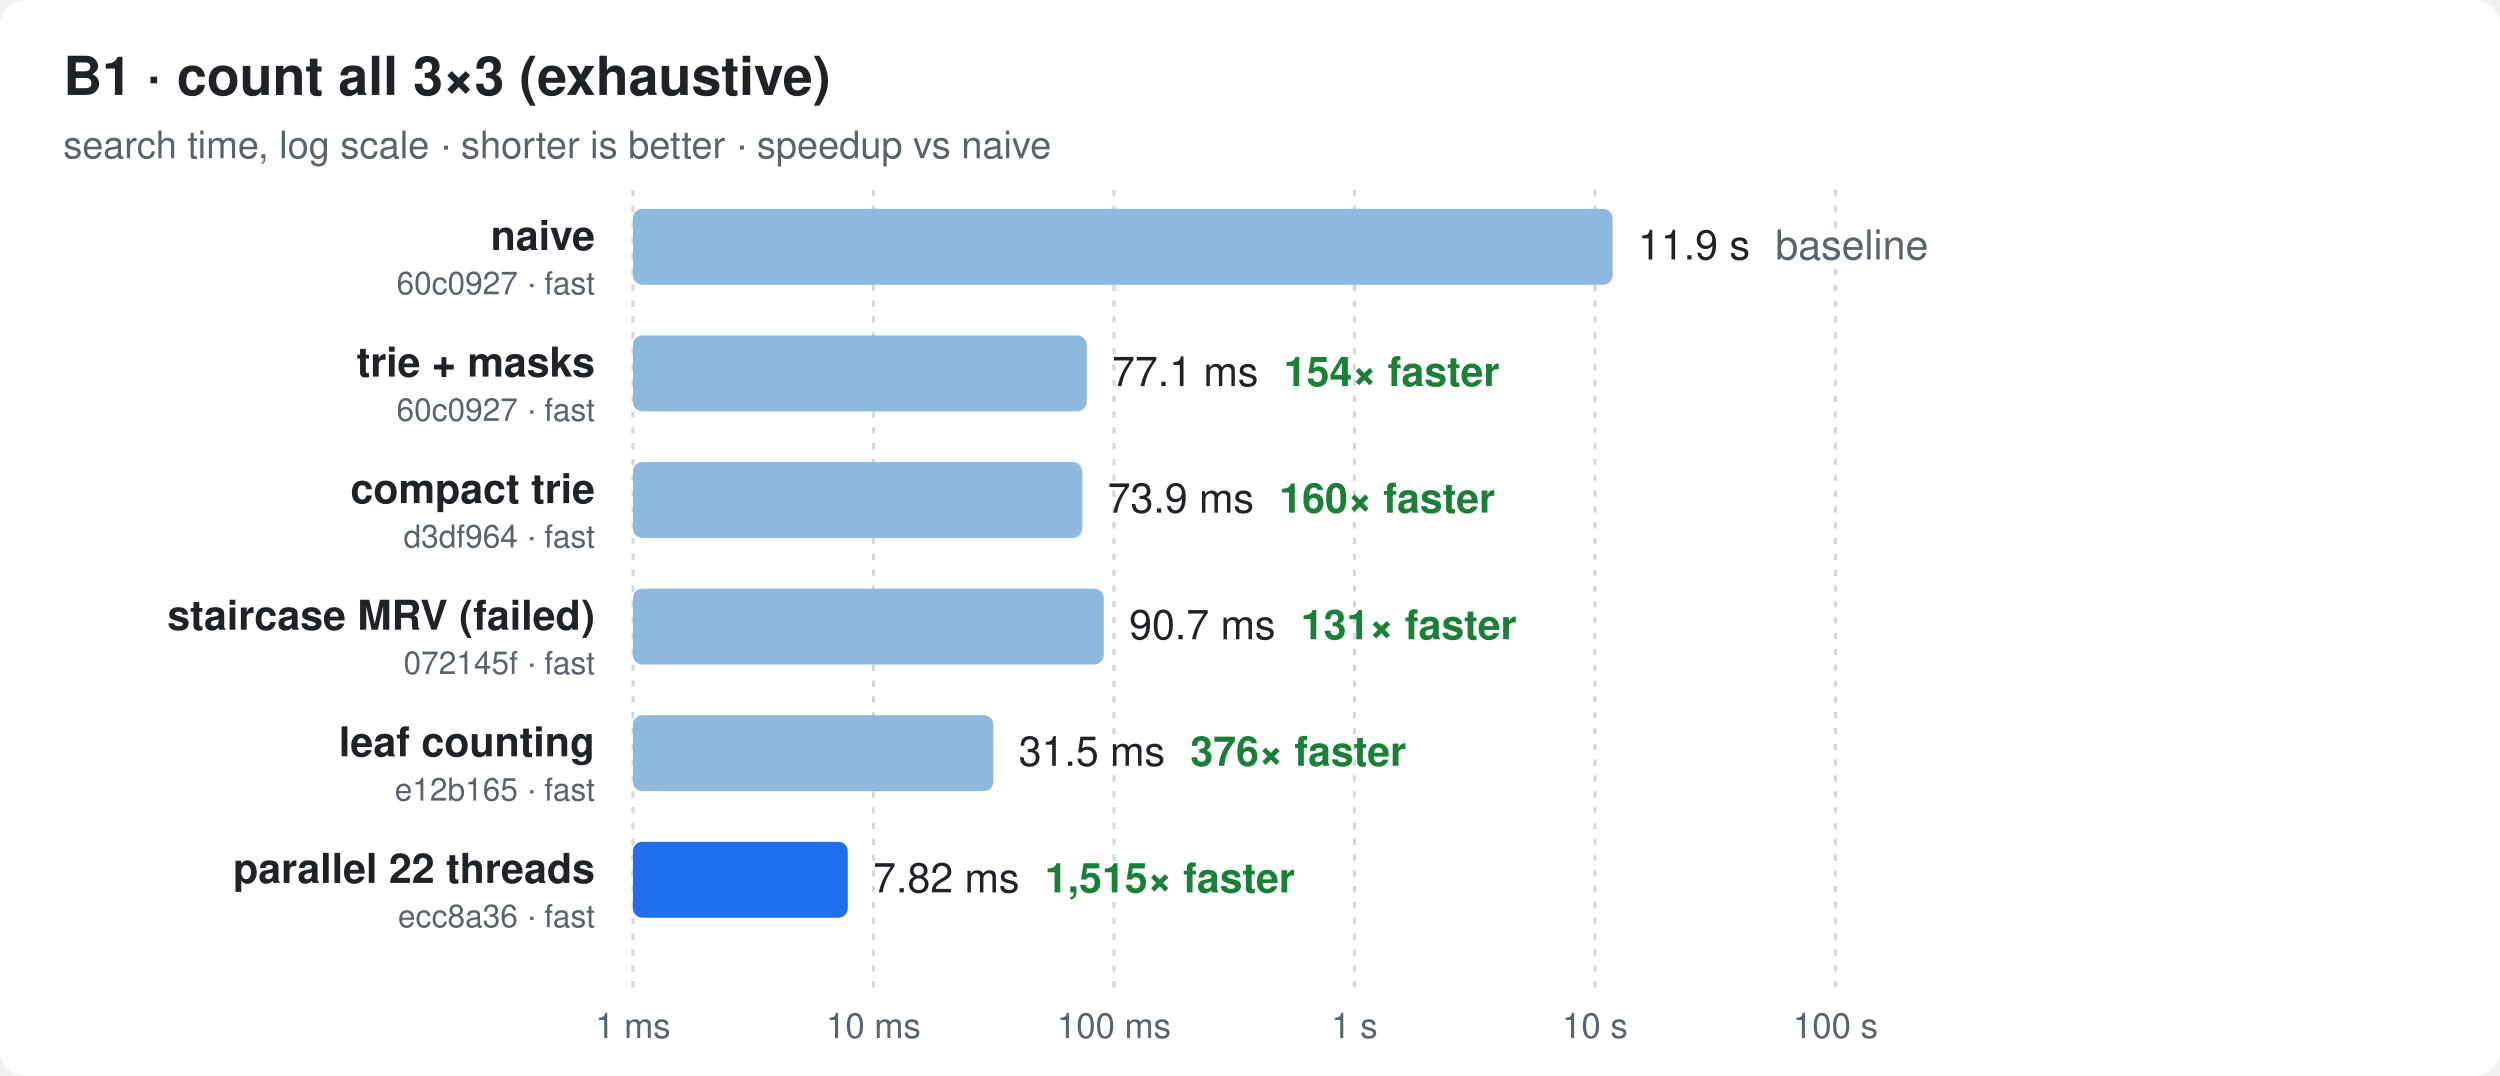
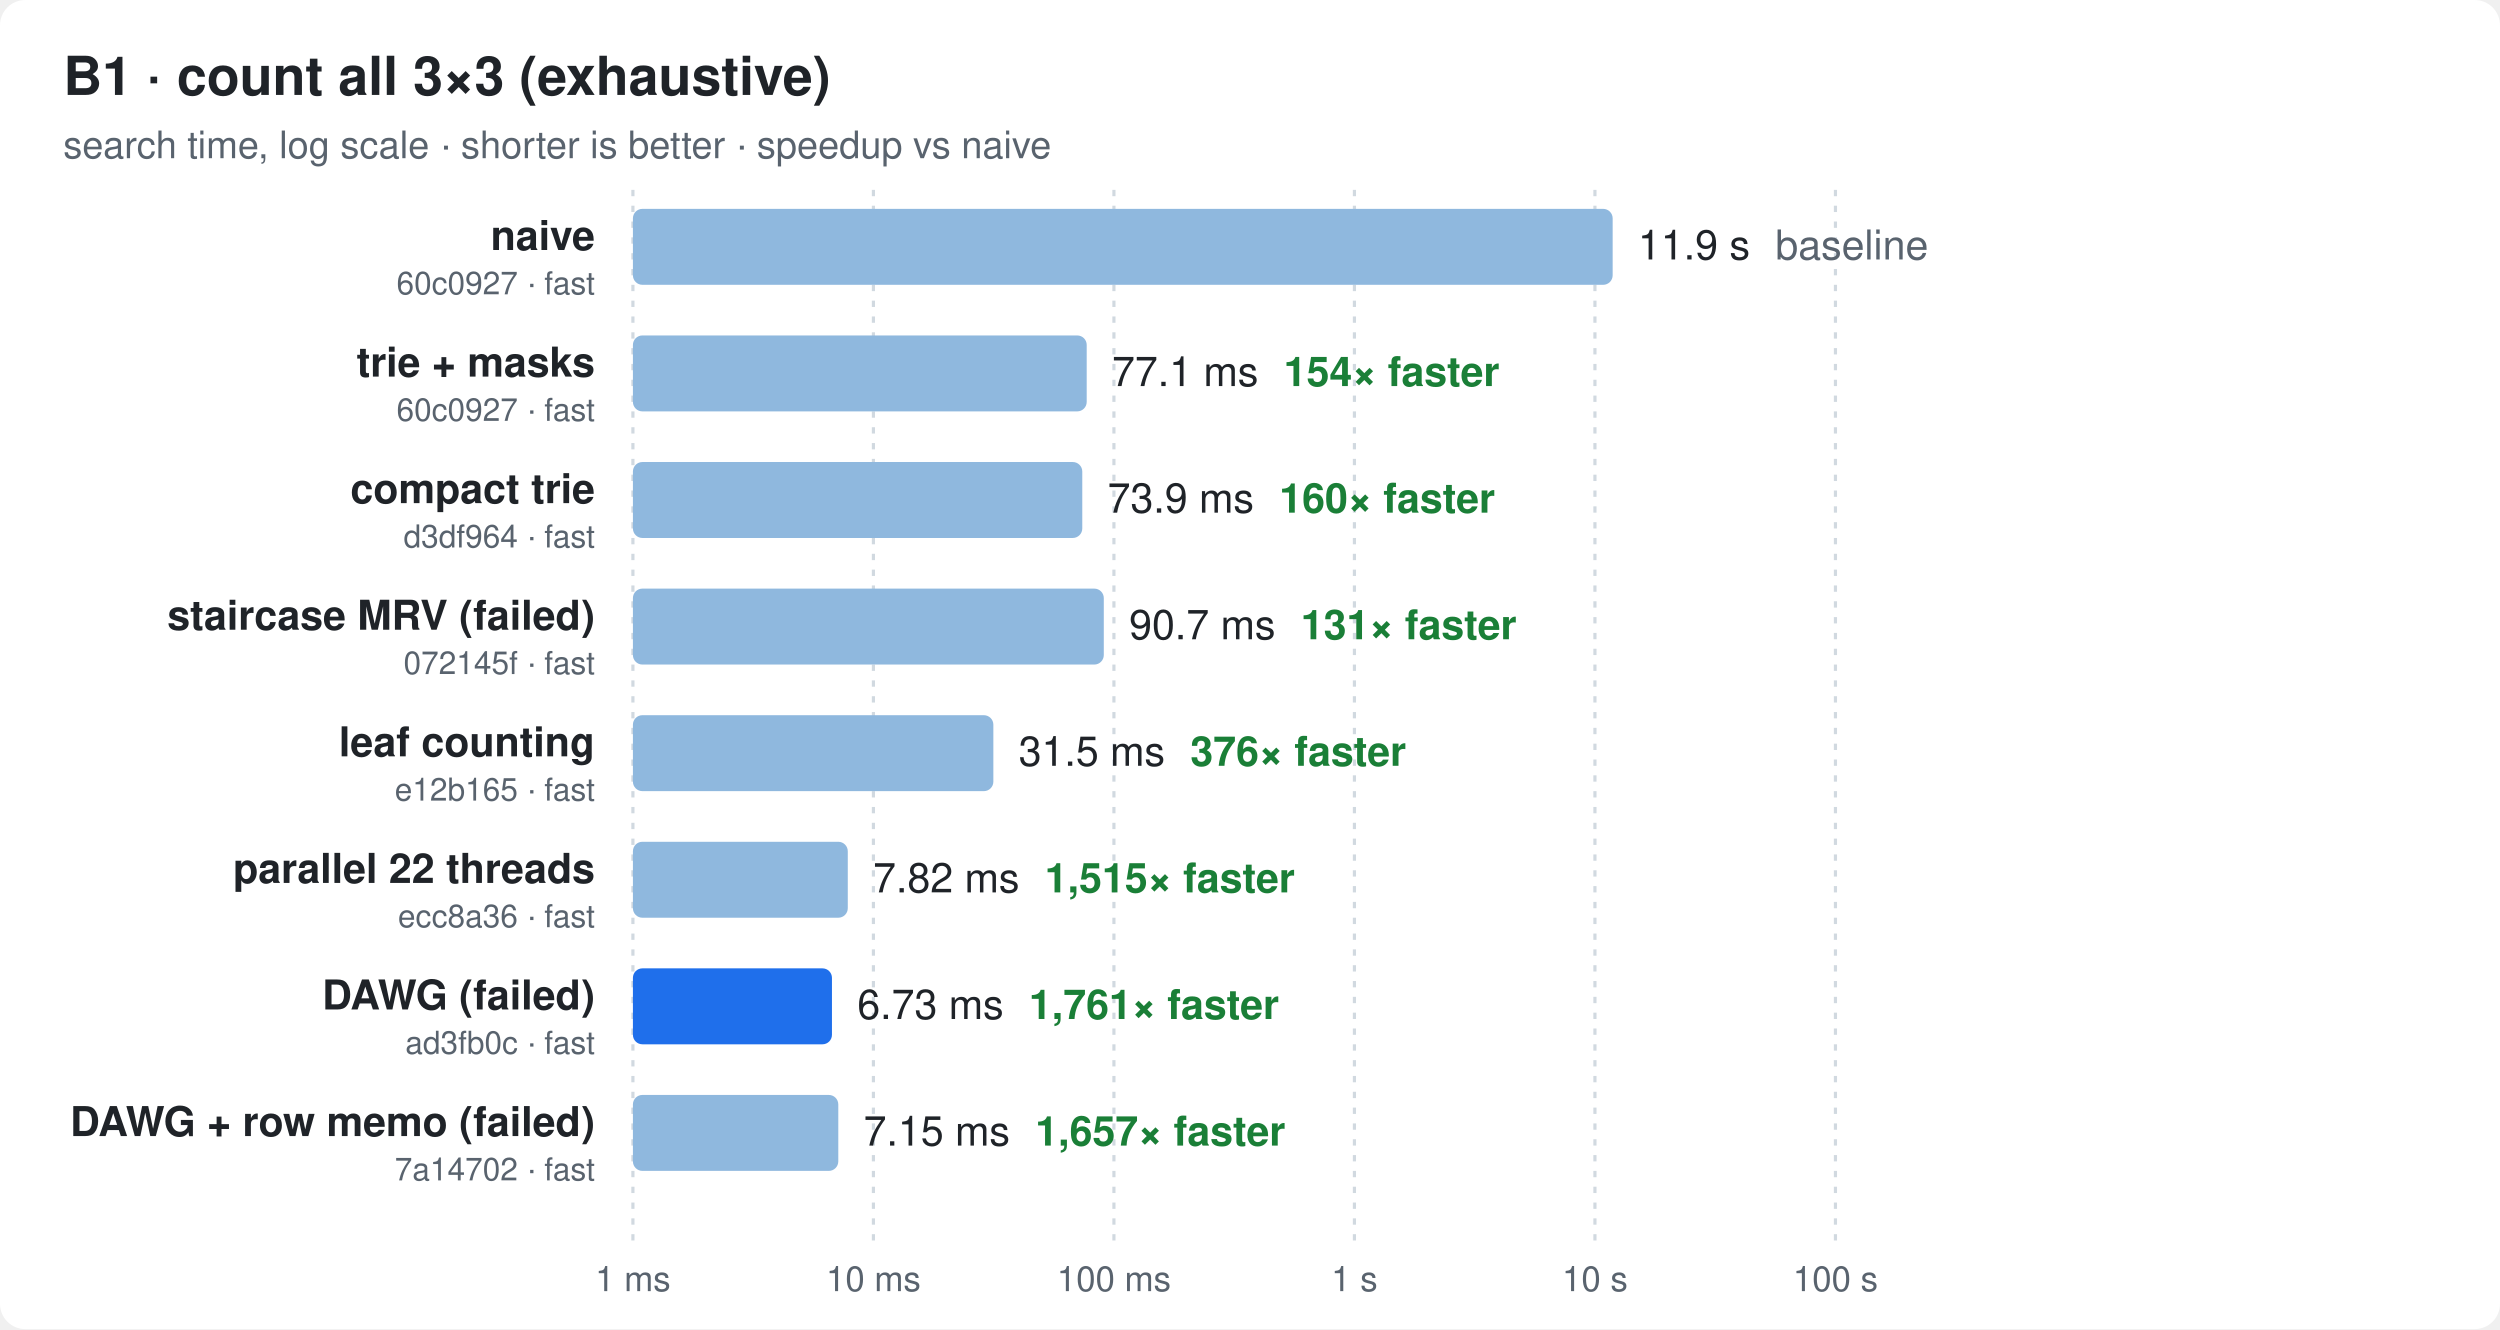
- <svg xmlns="http://www.w3.org/2000/svg" width="790" height="340" viewBox="0 0 790 340" font-family="ui-sans-serif,-apple-system,Segoe UI,Helvetica,Arial,sans-serif">
+ <svg xmlns="http://www.w3.org/2000/svg" width="790" height="420" viewBox="0 0 790 420" font-family="ui-sans-serif,-apple-system,Segoe UI,Helvetica,Arial,sans-serif">
  <style>
  .bg{fill:#ffffff} .t{fill:#1f2328} .m{fill:#59636e} .g{stroke:#d1d9e0}
  .bar{fill:#8fb8de} .best{fill:#1f6feb} .x{fill:#1a7f37;font-weight:600}
  @media (prefers-color-scheme: dark){
    .bg{fill:#0d1117} .t{fill:#e6edf3} .m{fill:#9198a1} .g{stroke:#30363d}
    .bar{fill:#2f5f8f} .best{fill:#4493f8} .x{fill:#3fb950}
  }
</style>
-   <rect class="bg" width="790" height="340" rx="8" />
+   <rect class="bg" width="790" height="420" rx="8" />
  <text class="t" x="20" y="30" font-size="17" font-weight="700">B1 · count all 3×3 (exhaustive)</text>
  <text class="m" x="20" y="50" font-size="12">search time, log scale · shorter is better · speedup vs naive</text>
-   <line class="g" x1="200.0" x2="200.0" y1="60" y2="312" stroke-dasharray="2 3" />
-   <text class="m" x="200.0" y="328" font-size="11" text-anchor="middle">1 ms</text>
-   <line class="g" x1="276.0" x2="276.0" y1="60" y2="312" stroke-dasharray="2 3" />
-   <text class="m" x="276.0" y="328" font-size="11" text-anchor="middle">10 ms</text>
-   <line class="g" x1="352.0" x2="352.0" y1="60" y2="312" stroke-dasharray="2 3" />
-   <text class="m" x="352.0" y="328" font-size="11" text-anchor="middle">100 ms</text>
-   <line class="g" x1="428.0" x2="428.0" y1="60" y2="312" stroke-dasharray="2 3" />
-   <text class="m" x="428.0" y="328" font-size="11" text-anchor="middle">1 s</text>
-   <line class="g" x1="504.0" x2="504.0" y1="60" y2="312" stroke-dasharray="2 3" />
-   <text class="m" x="504.0" y="328" font-size="11" text-anchor="middle">10 s</text>
-   <line class="g" x1="580.0" x2="580.0" y1="60" y2="312" stroke-dasharray="2 3" />
-   <text class="m" x="580.0" y="328" font-size="11" text-anchor="middle">100 s</text>
+   <line class="g" x1="200.0" x2="200.0" y1="60" y2="392" stroke-dasharray="2 3" />
+   <text class="m" x="200.0" y="408" font-size="11" text-anchor="middle">1 ms</text>
+   <line class="g" x1="276.0" x2="276.0" y1="60" y2="392" stroke-dasharray="2 3" />
+   <text class="m" x="276.0" y="408" font-size="11" text-anchor="middle">10 ms</text>
+   <line class="g" x1="352.0" x2="352.0" y1="60" y2="392" stroke-dasharray="2 3" />
+   <text class="m" x="352.0" y="408" font-size="11" text-anchor="middle">100 ms</text>
+   <line class="g" x1="428.0" x2="428.0" y1="60" y2="392" stroke-dasharray="2 3" />
+   <text class="m" x="428.0" y="408" font-size="11" text-anchor="middle">1 s</text>
+   <line class="g" x1="504.0" x2="504.0" y1="60" y2="392" stroke-dasharray="2 3" />
+   <text class="m" x="504.0" y="408" font-size="11" text-anchor="middle">10 s</text>
+   <line class="g" x1="580.0" x2="580.0" y1="60" y2="392" stroke-dasharray="2 3" />
+   <text class="m" x="580.0" y="408" font-size="11" text-anchor="middle">100 s</text>
  <text class="t" x="188" y="79.0" font-size="13" font-weight="600" text-anchor="end">naive</text>
  <text class="m" x="188" y="93.0" font-size="10" text-anchor="end">60c0927 · fast</text>
  <rect class="bar" x="200" y="66" width="309.6" height="24" rx="3" />
  <text class="t" x="517.6" y="82.0" font-size="13">11.9 s<tspan class="m" dx="8">baseline</tspan>
  </text>
  <text class="t" x="188" y="119.0" font-size="13" font-weight="600" text-anchor="end">trie + masks</text>
  <text class="m" x="188" y="133.0" font-size="10" text-anchor="end">60c0927 · fast</text>
  <rect class="bar" x="200" y="106" width="143.4" height="24" rx="3" />
  <text class="t" x="351.4" y="122.0" font-size="13">77.1 ms<tspan class="x" dx="8">154× faster</tspan>
  </text>
  <text class="t" x="188" y="159.0" font-size="13" font-weight="600" text-anchor="end">compact trie</text>
  <text class="m" x="188" y="173.0" font-size="10" text-anchor="end">d3df964 · fast</text>
  <rect class="bar" x="200" y="146" width="142.0" height="24" rx="3" />
  <text class="t" x="350.0" y="162.0" font-size="13">73.9 ms<tspan class="x" dx="8">160× faster</tspan>
  </text>
  <text class="t" x="188" y="199.0" font-size="13" font-weight="600" text-anchor="end">staircase MRV (failed)</text>
  <text class="m" x="188" y="213.0" font-size="10" text-anchor="end">072145f · fast</text>
  <rect class="bar" x="200" y="186" width="148.8" height="24" rx="3" />
  <text class="t" x="356.8" y="202.0" font-size="13">90.7 ms<tspan class="x" dx="8">131× faster</tspan>
  </text>
  <text class="t" x="188" y="239.0" font-size="13" font-weight="600" text-anchor="end">leaf counting</text>
  <text class="m" x="188" y="253.0" font-size="10" text-anchor="end">e12b165 · fast</text>
  <rect class="bar" x="200" y="226" width="113.9" height="24" rx="3" />
  <text class="t" x="321.9" y="242.0" font-size="13">31.5 ms<tspan class="x" dx="8">376× faster</tspan>
  </text>
  <text class="t" x="188" y="279.0" font-size="13" font-weight="600" text-anchor="end">parallel 22 threads</text>
  <text class="m" x="188" y="293.0" font-size="10" text-anchor="end">ecc8a36 · fast</text>
-   <rect class="best" x="200" y="266" width="67.9" height="24" rx="3" />
+   <rect class="bar" x="200" y="266" width="67.9" height="24" rx="3" />
  <text class="t" x="275.9" y="282.0" font-size="13">7.82 ms<tspan class="x" dx="8">1,515× faster</tspan>
  </text>
+   <text class="t" x="188" y="319.0" font-size="13" font-weight="600" text-anchor="end">DAWG (failed)</text>
+   <text class="m" x="188" y="333.0" font-size="10" text-anchor="end">ad3fb0c · fast</text>
+   <rect class="best" x="200" y="306" width="62.9" height="24" rx="3" />
+   <text class="t" x="270.9" y="322.0" font-size="13">6.73 ms<tspan class="x" dx="8">1,761× faster</tspan>
+   </text>
+   <text class="t" x="188" y="359.0" font-size="13" font-weight="600" text-anchor="end">DAWG + row memo (failed)</text>
+   <text class="m" x="188" y="373.0" font-size="10" text-anchor="end">7a14702 · fast</text>
+   <rect class="bar" x="200" y="346" width="64.9" height="24" rx="3" />
+   <text class="t" x="272.9" y="362.0" font-size="13">7.15 ms<tspan class="x" dx="8">1,657× faster</tspan>
+   </text>
</svg>
